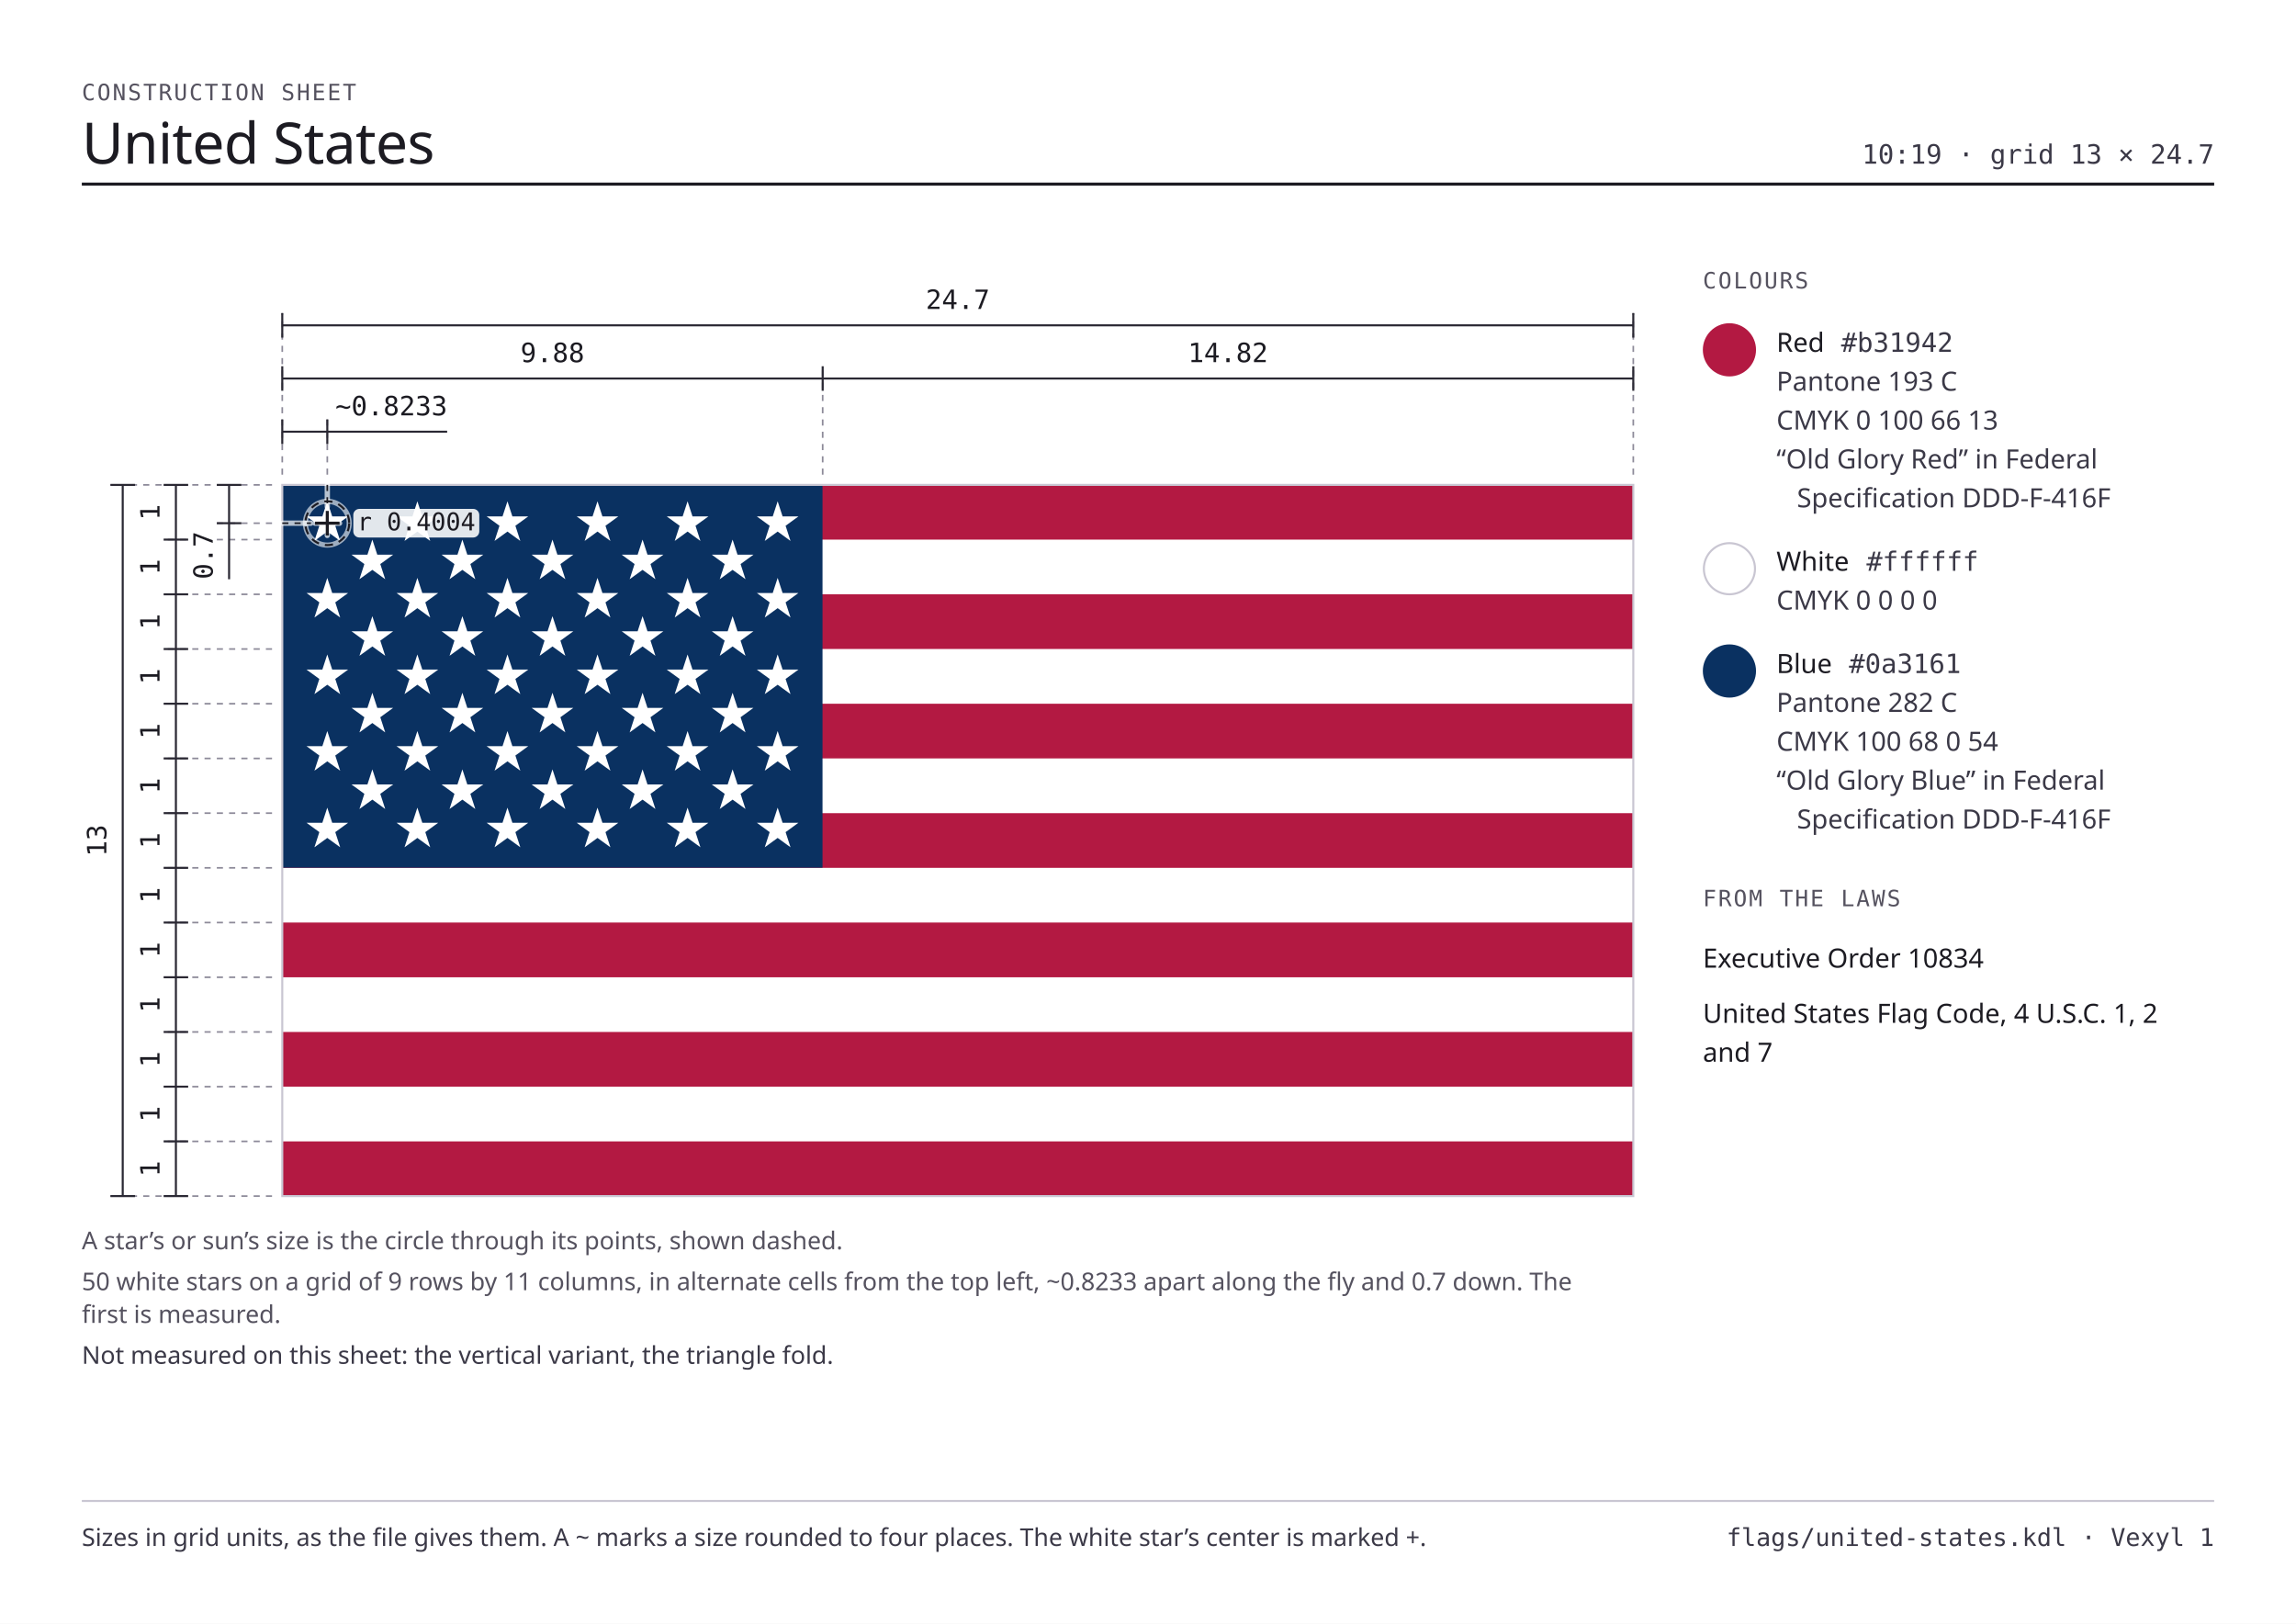
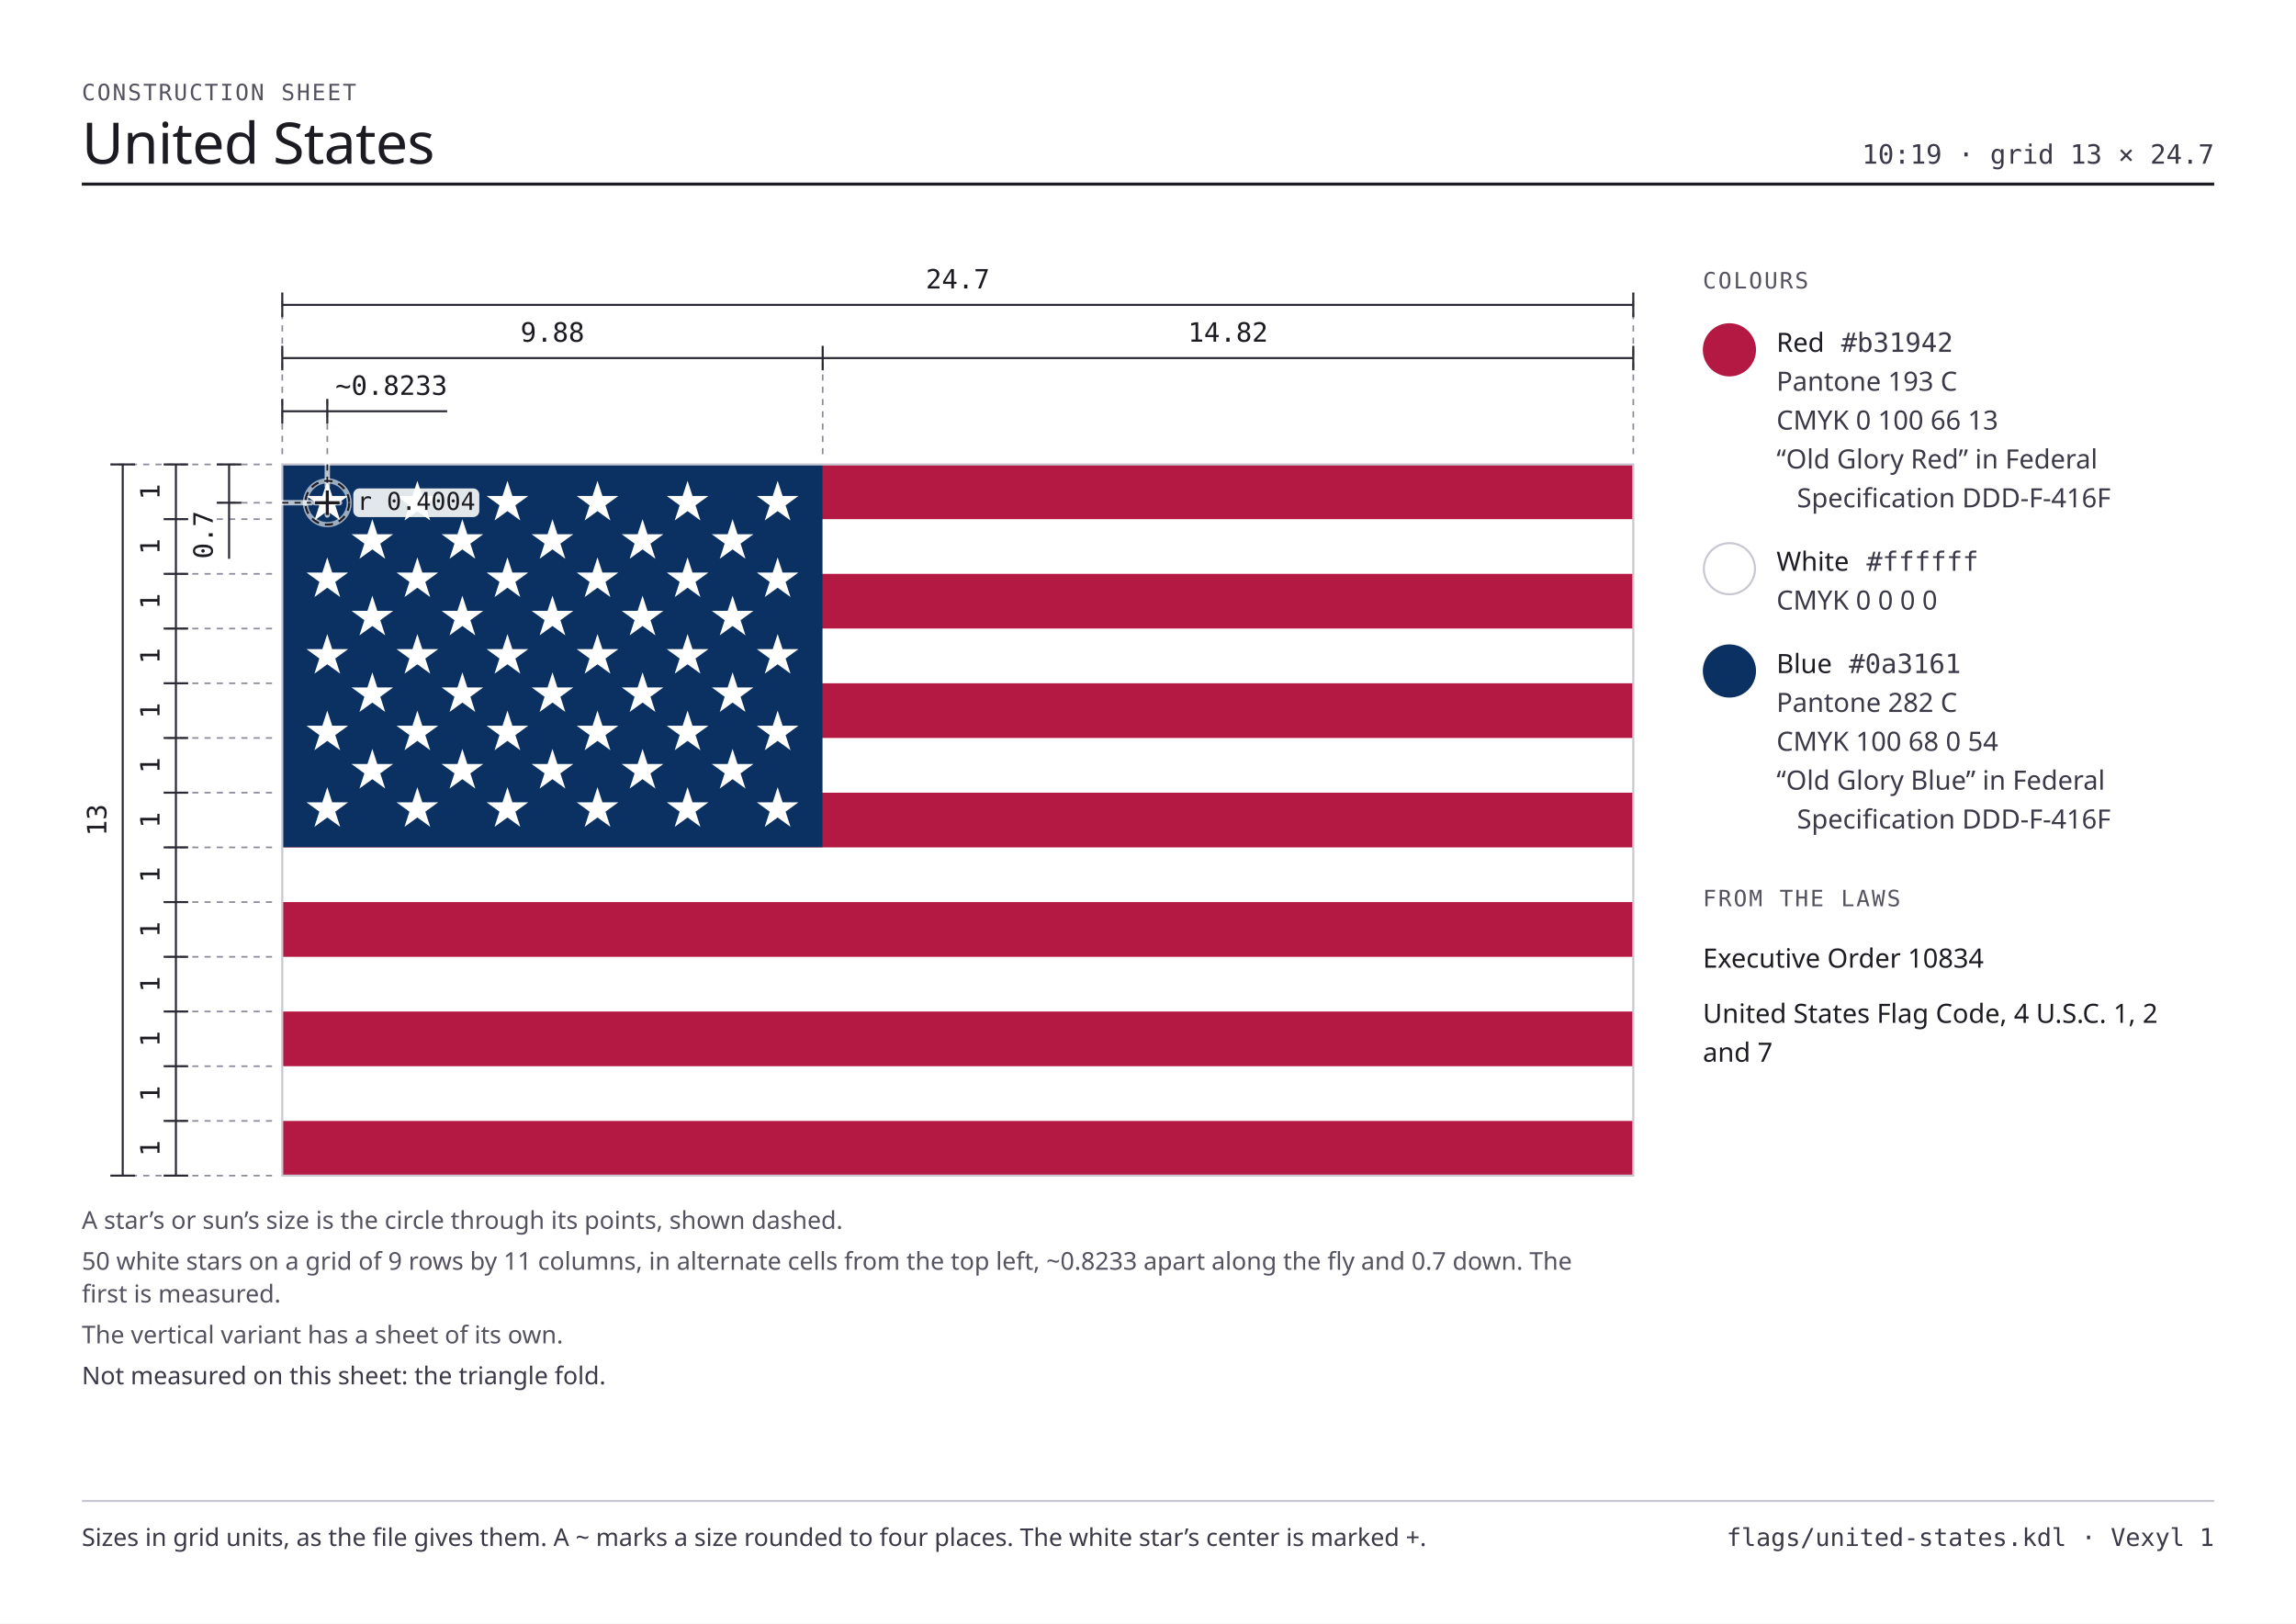
<svg xmlns="http://www.w3.org/2000/svg" width="297mm" height="210mm" viewBox="0 0 1122.52 793.701">
  <rect x="0" y="0" width="1122.52" height="793.701" fill="#ffffff" />
  <text x="40" y="49" font-family="Geist Mono, ui-monospace, monospace" font-size="11" letter-spacing="0.88" fill="#55525f">CONSTRUCTION SHEET</text>
  <text x="40" y="80" font-family="Geist, system-ui, sans-serif" font-size="28" font-weight="500" letter-spacing="-0.28" fill="#1c1b22">United States</text>
  <text x="1082.52" y="80" font-family="Geist Mono, ui-monospace, monospace" font-size="13" text-anchor="end" fill="#3b3947">10:19 · grid 13 × 24.7</text>
  <path d="M40 90H1082.52" stroke="#1c1b22" stroke-width="1.5" />
-   <svg x="138" y="237.029" width="660.52" height="347.642" viewBox="0 0 24.7 13" overflow="hidden">
+   <svg x="138" y="227.029" width="660.52" height="347.642" viewBox="0 0 24.7 13" overflow="hidden">
    <clipPath id="vx-5f0b97351a9de993-cs-f-flag1">
      <polygon points="0,0 24.7,0 24.7,13 0,13" />
    </clipPath>
    <g clip-path="url(#vx-5f0b97351a9de993-cs-f-flag1)">
      <polygon points="0,0 24.7,0 24.7,13 0,13" fill="#b31942" />
      <polygon points="0,1 24.7,1 24.7,13 0,13" fill="#ffffff" />
      <polygon points="0,2 24.7,2 24.7,13 0,13" fill="#b31942" />
      <polygon points="0,3 24.7,3 24.7,13 0,13" fill="#ffffff" />
      <polygon points="0,4 24.7,4 24.7,13 0,13" fill="#b31942" />
      <polygon points="0,5 24.7,5 24.7,13 0,13" fill="#ffffff" />
      <polygon points="0,6 24.7,6 24.7,13 0,13" fill="#b31942" />
      <polygon points="0,7 24.7,7 24.7,13 0,13" fill="#ffffff" />
      <polygon points="0,8 24.7,8 24.7,13 0,13" fill="#b31942" />
      <polygon points="0,9 24.7,9 24.7,13 0,13" fill="#ffffff" />
      <polygon points="0,10 24.7,10 24.7,13 0,13" fill="#b31942" />
      <polygon points="0,11 24.7,11 24.7,13 0,13" fill="#ffffff" />
      <polygon points="0,12 24.7,12 24.7,13 0,13" fill="#b31942" />
      <clipPath id="vx-5f0b97351a9de993-cs-f-panel2">
        <polygon points="0,0 9.88,0 9.88,7 0,7" />
      </clipPath>
      <g transform="translate(0 0)" clip-path="url(#vx-5f0b97351a9de993-cs-f-panel2)" style="isolation:isolate">
        <polygon points="0,0 9.88,0 9.88,7 0,7" fill="#0a3161" />
        <polygon points="0.823,0.3 0.913,0.576 1.204,0.576 0.969,0.747 1.059,1.024 0.823,0.853 0.588,1.024 0.678,0.747 0.443,0.576 0.733,0.576" fill="#ffffff" />
        <polygon points="2.47,0.3 2.56,0.576 2.851,0.576 2.615,0.747 2.705,1.024 2.47,0.853 2.235,1.024 2.325,0.747 2.089,0.576 2.38,0.576" fill="#ffffff" />
        <polygon points="4.117,0.3 4.207,0.576 4.497,0.576 4.262,0.747 4.352,1.024 4.117,0.853 3.881,1.024 3.971,0.747 3.736,0.576 4.027,0.576" fill="#ffffff" />
        <polygon points="5.763,0.3 5.853,0.576 6.144,0.576 5.909,0.747 5.999,1.024 5.763,0.853 5.528,1.024 5.618,0.747 5.383,0.576 5.673,0.576" fill="#ffffff" />
        <polygon points="7.41,0.3 7.5,0.576 7.791,0.576 7.555,0.747 7.645,1.024 7.41,0.853 7.175,1.024 7.265,0.747 7.029,0.576 7.32,0.576" fill="#ffffff" />
        <polygon points="9.057,0.3 9.147,0.576 9.437,0.576 9.202,0.747 9.292,1.024 9.057,0.853 8.821,1.024 8.911,0.747 8.676,0.576 8.967,0.576" fill="#ffffff" />
        <polygon points="1.647,1 1.737,1.276 2.027,1.276 1.792,1.447 1.882,1.724 1.647,1.553 1.411,1.724 1.501,1.447 1.266,1.276 1.557,1.276" fill="#ffffff" />
        <polygon points="3.293,1 3.383,1.276 3.674,1.276 3.439,1.447 3.529,1.724 3.293,1.553 3.058,1.724 3.148,1.447 2.913,1.276 3.203,1.276" fill="#ffffff" />
        <polygon points="4.94,1 5.03,1.276 5.321,1.276 5.085,1.447 5.175,1.724 4.94,1.553 4.705,1.724 4.795,1.447 4.559,1.276 4.85,1.276" fill="#ffffff" />
        <polygon points="6.587,1 6.677,1.276 6.967,1.276 6.732,1.447 6.822,1.724 6.587,1.553 6.351,1.724 6.441,1.447 6.206,1.276 6.497,1.276" fill="#ffffff" />
        <polygon points="8.233,1 8.323,1.276 8.614,1.276 8.379,1.447 8.469,1.724 8.233,1.553 7.998,1.724 8.088,1.447 7.853,1.276 8.143,1.276" fill="#ffffff" />
        <polygon points="0.823,1.7 0.913,1.976 1.204,1.976 0.969,2.147 1.059,2.424 0.823,2.253 0.588,2.424 0.678,2.147 0.443,1.976 0.733,1.976" fill="#ffffff" />
        <polygon points="2.47,1.7 2.56,1.976 2.851,1.976 2.615,2.147 2.705,2.424 2.47,2.253 2.235,2.424 2.325,2.147 2.089,1.976 2.38,1.976" fill="#ffffff" />
        <polygon points="4.117,1.7 4.207,1.976 4.497,1.976 4.262,2.147 4.352,2.424 4.117,2.253 3.881,2.424 3.971,2.147 3.736,1.976 4.027,1.976" fill="#ffffff" />
        <polygon points="5.763,1.7 5.853,1.976 6.144,1.976 5.909,2.147 5.999,2.424 5.763,2.253 5.528,2.424 5.618,2.147 5.383,1.976 5.673,1.976" fill="#ffffff" />
        <polygon points="7.41,1.7 7.5,1.976 7.791,1.976 7.555,2.147 7.645,2.424 7.41,2.253 7.175,2.424 7.265,2.147 7.029,1.976 7.32,1.976" fill="#ffffff" />
        <polygon points="9.057,1.7 9.147,1.976 9.437,1.976 9.202,2.147 9.292,2.424 9.057,2.253 8.821,2.424 8.911,2.147 8.676,1.976 8.967,1.976" fill="#ffffff" />
        <polygon points="1.647,2.4 1.737,2.676 2.027,2.676 1.792,2.847 1.882,3.124 1.647,2.953 1.411,3.124 1.501,2.847 1.266,2.676 1.557,2.676" fill="#ffffff" />
        <polygon points="3.293,2.4 3.383,2.676 3.674,2.676 3.439,2.847 3.529,3.124 3.293,2.953 3.058,3.124 3.148,2.847 2.913,2.676 3.203,2.676" fill="#ffffff" />
        <polygon points="4.94,2.4 5.03,2.676 5.321,2.676 5.085,2.847 5.175,3.124 4.94,2.953 4.705,3.124 4.795,2.847 4.559,2.676 4.85,2.676" fill="#ffffff" />
        <polygon points="6.587,2.4 6.677,2.676 6.967,2.676 6.732,2.847 6.822,3.124 6.587,2.953 6.351,3.124 6.441,2.847 6.206,2.676 6.497,2.676" fill="#ffffff" />
        <polygon points="8.233,2.4 8.323,2.676 8.614,2.676 8.379,2.847 8.469,3.124 8.233,2.953 7.998,3.124 8.088,2.847 7.853,2.676 8.143,2.676" fill="#ffffff" />
        <polygon points="0.823,3.1 0.913,3.376 1.204,3.376 0.969,3.547 1.059,3.824 0.823,3.653 0.588,3.824 0.678,3.547 0.443,3.376 0.733,3.376" fill="#ffffff" />
        <polygon points="2.47,3.1 2.56,3.376 2.851,3.376 2.615,3.547 2.705,3.824 2.47,3.653 2.235,3.824 2.325,3.547 2.089,3.376 2.38,3.376" fill="#ffffff" />
        <polygon points="4.117,3.1 4.207,3.376 4.497,3.376 4.262,3.547 4.352,3.824 4.117,3.653 3.881,3.824 3.971,3.547 3.736,3.376 4.027,3.376" fill="#ffffff" />
        <polygon points="5.763,3.1 5.853,3.376 6.144,3.376 5.909,3.547 5.999,3.824 5.763,3.653 5.528,3.824 5.618,3.547 5.383,3.376 5.673,3.376" fill="#ffffff" />
        <polygon points="7.41,3.1 7.5,3.376 7.791,3.376 7.555,3.547 7.645,3.824 7.41,3.653 7.175,3.824 7.265,3.547 7.029,3.376 7.32,3.376" fill="#ffffff" />
        <polygon points="9.057,3.1 9.147,3.376 9.437,3.376 9.202,3.547 9.292,3.824 9.057,3.653 8.821,3.824 8.911,3.547 8.676,3.376 8.967,3.376" fill="#ffffff" />
        <polygon points="1.647,3.8 1.737,4.076 2.027,4.076 1.792,4.247 1.882,4.524 1.647,4.353 1.411,4.524 1.501,4.247 1.266,4.076 1.557,4.076" fill="#ffffff" />
        <polygon points="3.293,3.8 3.383,4.076 3.674,4.076 3.439,4.247 3.529,4.524 3.293,4.353 3.058,4.524 3.148,4.247 2.913,4.076 3.203,4.076" fill="#ffffff" />
        <polygon points="4.94,3.8 5.03,4.076 5.321,4.076 5.085,4.247 5.175,4.524 4.94,4.353 4.705,4.524 4.795,4.247 4.559,4.076 4.85,4.076" fill="#ffffff" />
        <polygon points="6.587,3.8 6.677,4.076 6.967,4.076 6.732,4.247 6.822,4.524 6.587,4.353 6.351,4.524 6.441,4.247 6.206,4.076 6.497,4.076" fill="#ffffff" />
        <polygon points="8.233,3.8 8.323,4.076 8.614,4.076 8.379,4.247 8.469,4.524 8.233,4.353 7.998,4.524 8.088,4.247 7.853,4.076 8.143,4.076" fill="#ffffff" />
        <polygon points="0.823,4.5 0.913,4.776 1.204,4.776 0.969,4.947 1.059,5.224 0.823,5.053 0.588,5.224 0.678,4.947 0.443,4.776 0.733,4.776" fill="#ffffff" />
        <polygon points="2.47,4.5 2.56,4.776 2.851,4.776 2.615,4.947 2.705,5.224 2.47,5.053 2.235,5.224 2.325,4.947 2.089,4.776 2.38,4.776" fill="#ffffff" />
        <polygon points="4.117,4.5 4.207,4.776 4.497,4.776 4.262,4.947 4.352,5.224 4.117,5.053 3.881,5.224 3.971,4.947 3.736,4.776 4.027,4.776" fill="#ffffff" />
        <polygon points="5.763,4.5 5.853,4.776 6.144,4.776 5.909,4.947 5.999,5.224 5.763,5.053 5.528,5.224 5.618,4.947 5.383,4.776 5.673,4.776" fill="#ffffff" />
        <polygon points="7.41,4.5 7.5,4.776 7.791,4.776 7.555,4.947 7.645,5.224 7.41,5.053 7.175,5.224 7.265,4.947 7.029,4.776 7.32,4.776" fill="#ffffff" />
        <polygon points="9.057,4.5 9.147,4.776 9.437,4.776 9.202,4.947 9.292,5.224 9.057,5.053 8.821,5.224 8.911,4.947 8.676,4.776 8.967,4.776" fill="#ffffff" />
        <polygon points="1.647,5.2 1.737,5.476 2.027,5.476 1.792,5.647 1.882,5.924 1.647,5.753 1.411,5.924 1.501,5.647 1.266,5.476 1.557,5.476" fill="#ffffff" />
        <polygon points="3.293,5.2 3.383,5.476 3.674,5.476 3.439,5.647 3.529,5.924 3.293,5.753 3.058,5.924 3.148,5.647 2.913,5.476 3.203,5.476" fill="#ffffff" />
        <polygon points="4.94,5.2 5.03,5.476 5.321,5.476 5.085,5.647 5.175,5.924 4.94,5.753 4.705,5.924 4.795,5.647 4.559,5.476 4.85,5.476" fill="#ffffff" />
        <polygon points="6.587,5.2 6.677,5.476 6.967,5.476 6.732,5.647 6.822,5.924 6.587,5.753 6.351,5.924 6.441,5.647 6.206,5.476 6.497,5.476" fill="#ffffff" />
        <polygon points="8.233,5.2 8.323,5.476 8.614,5.476 8.379,5.647 8.469,5.924 8.233,5.753 7.998,5.924 8.088,5.647 7.853,5.476 8.143,5.476" fill="#ffffff" />
        <polygon points="0.823,5.9 0.913,6.176 1.204,6.176 0.969,6.347 1.059,6.624 0.823,6.453 0.588,6.624 0.678,6.347 0.443,6.176 0.733,6.176" fill="#ffffff" />
        <polygon points="2.47,5.9 2.56,6.176 2.851,6.176 2.615,6.347 2.705,6.624 2.47,6.453 2.235,6.624 2.325,6.347 2.089,6.176 2.38,6.176" fill="#ffffff" />
        <polygon points="4.117,5.9 4.207,6.176 4.497,6.176 4.262,6.347 4.352,6.624 4.117,6.453 3.881,6.624 3.971,6.347 3.736,6.176 4.027,6.176" fill="#ffffff" />
        <polygon points="5.763,5.9 5.853,6.176 6.144,6.176 5.909,6.347 5.999,6.624 5.763,6.453 5.528,6.624 5.618,6.347 5.383,6.176 5.673,6.176" fill="#ffffff" />
        <polygon points="7.41,5.9 7.5,6.176 7.791,6.176 7.555,6.347 7.645,6.624 7.41,6.453 7.175,6.624 7.265,6.347 7.029,6.176 7.32,6.176" fill="#ffffff" />
        <polygon points="9.057,5.9 9.147,6.176 9.437,6.176 9.202,6.347 9.292,6.624 9.057,6.453 8.821,6.624 8.911,6.347 8.676,6.176 8.967,6.176" fill="#ffffff" />
      </g>
    </g>
  </svg>
-   <rect x="138" y="237.029" width="660.52" height="347.642" fill="none" stroke="#c9c6d2" stroke-width="1" />
-   <path d="M138 232.029V153.029M160.017 232.029V205.029M402.208 232.029V179.029M798.52 232.029V153.029M133 237.029H54M133 255.749H106M133 263.771H80M133 290.513H80M133 317.254H80M133 343.996H80M133 370.738H80M133 397.48H80M133 424.221H80M133 450.963H80M133 477.705H80M133 504.446H80M133 531.188H80M133 557.93H80M133 584.671H54" fill="none" stroke="#8d8a99" stroke-width="0.8" stroke-dasharray="3 3" />
-   <text x="191.317" y="203.029" font-family="Geist Mono, ui-monospace, monospace" font-size="13" fill="#1c1b22" stroke="#ffffff" stroke-width="3" stroke-linejoin="round" paint-order="stroke" text-anchor="middle">~0.8233</text>
-   <text x="270.104" y="177.029" font-family="Geist Mono, ui-monospace, monospace" font-size="13" fill="#1c1b22" stroke="#ffffff" stroke-width="3" stroke-linejoin="round" paint-order="stroke" text-anchor="middle">9.88</text>
-   <text x="600.364" y="177.029" font-family="Geist Mono, ui-monospace, monospace" font-size="13" fill="#1c1b22" stroke="#ffffff" stroke-width="3" stroke-linejoin="round" paint-order="stroke" text-anchor="middle">14.82</text>
-   <text x="468.26" y="151.029" font-family="Geist Mono, ui-monospace, monospace" font-size="13" fill="#1c1b22" stroke="#ffffff" stroke-width="3" stroke-linejoin="round" paint-order="stroke" text-anchor="middle">24.7</text>
-   <text x="104" y="271.449" font-family="Geist Mono, ui-monospace, monospace" font-size="13" fill="#1c1b22" stroke="#ffffff" stroke-width="3" stroke-linejoin="round" paint-order="stroke" text-anchor="middle" transform="rotate(-90 104 271.4486)">0.7</text>
-   <text x="78" y="250.4" font-family="Geist Mono, ui-monospace, monospace" font-size="13" fill="#1c1b22" stroke="#ffffff" stroke-width="3" stroke-linejoin="round" paint-order="stroke" text-anchor="middle" transform="rotate(-90 78 250.4003)">1</text>
-   <text x="78" y="277.142" font-family="Geist Mono, ui-monospace, monospace" font-size="13" fill="#1c1b22" stroke="#ffffff" stroke-width="3" stroke-linejoin="round" paint-order="stroke" text-anchor="middle" transform="rotate(-90 78 277.142)">1</text>
-   <text x="78" y="303.884" font-family="Geist Mono, ui-monospace, monospace" font-size="13" fill="#1c1b22" stroke="#ffffff" stroke-width="3" stroke-linejoin="round" paint-order="stroke" text-anchor="middle" transform="rotate(-90 78 303.8836)">1</text>
-   <text x="78" y="330.625" font-family="Geist Mono, ui-monospace, monospace" font-size="13" fill="#1c1b22" stroke="#ffffff" stroke-width="3" stroke-linejoin="round" paint-order="stroke" text-anchor="middle" transform="rotate(-90 78 330.6253)">1</text>
-   <text x="78" y="357.367" font-family="Geist Mono, ui-monospace, monospace" font-size="13" fill="#1c1b22" stroke="#ffffff" stroke-width="3" stroke-linejoin="round" paint-order="stroke" text-anchor="middle" transform="rotate(-90 78 357.367)">1</text>
-   <text x="78" y="384.109" font-family="Geist Mono, ui-monospace, monospace" font-size="13" fill="#1c1b22" stroke="#ffffff" stroke-width="3" stroke-linejoin="round" paint-order="stroke" text-anchor="middle" transform="rotate(-90 78 384.1087)">1</text>
-   <text x="78" y="410.85" font-family="Geist Mono, ui-monospace, monospace" font-size="13" fill="#1c1b22" stroke="#ffffff" stroke-width="3" stroke-linejoin="round" paint-order="stroke" text-anchor="middle" transform="rotate(-90 78 410.8504)">1</text>
-   <text x="78" y="437.592" font-family="Geist Mono, ui-monospace, monospace" font-size="13" fill="#1c1b22" stroke="#ffffff" stroke-width="3" stroke-linejoin="round" paint-order="stroke" text-anchor="middle" transform="rotate(-90 78 437.5921)">1</text>
-   <text x="78" y="464.334" font-family="Geist Mono, ui-monospace, monospace" font-size="13" fill="#1c1b22" stroke="#ffffff" stroke-width="3" stroke-linejoin="round" paint-order="stroke" text-anchor="middle" transform="rotate(-90 78 464.3338)">1</text>
-   <text x="78" y="491.075" font-family="Geist Mono, ui-monospace, monospace" font-size="13" fill="#1c1b22" stroke="#ffffff" stroke-width="3" stroke-linejoin="round" paint-order="stroke" text-anchor="middle" transform="rotate(-90 78 491.0755)">1</text>
-   <text x="78" y="517.817" font-family="Geist Mono, ui-monospace, monospace" font-size="13" fill="#1c1b22" stroke="#ffffff" stroke-width="3" stroke-linejoin="round" paint-order="stroke" text-anchor="middle" transform="rotate(-90 78 517.8171)">1</text>
-   <text x="78" y="544.559" font-family="Geist Mono, ui-monospace, monospace" font-size="13" fill="#1c1b22" stroke="#ffffff" stroke-width="3" stroke-linejoin="round" paint-order="stroke" text-anchor="middle" transform="rotate(-90 78 544.5588)">1</text>
-   <text x="78" y="571.301" font-family="Geist Mono, ui-monospace, monospace" font-size="13" fill="#1c1b22" stroke="#ffffff" stroke-width="3" stroke-linejoin="round" paint-order="stroke" text-anchor="middle" transform="rotate(-90 78 571.3005)">1</text>
-   <text x="52" y="410.85" font-family="Geist Mono, ui-monospace, monospace" font-size="13" fill="#1c1b22" stroke="#ffffff" stroke-width="3" stroke-linejoin="round" paint-order="stroke" text-anchor="middle" transform="rotate(-90 52 410.8504)">13</text>
-   <path d="M160.017 237.029V247.749M138 255.749H152.017M154.017 255.749H166.017M160.017 249.749V261.749" fill="none" stroke="#ffffff" stroke-width="2.6" stroke-opacity="0.7" stroke-linecap="round" />
-   <circle cx="160.017" cy="255.749" r="10.707" fill="none" stroke="#ffffff" stroke-width="2.5" stroke-opacity="0.6" />
-   <circle cx="160.017" cy="255.749" r="10.707" fill="none" stroke="#1c1b22" stroke-width="1" stroke-dasharray="4 3" />
-   <path d="M160.017 237.029V247.749M138 255.749H152.017" fill="none" stroke="#1c1b22" stroke-width="0.8" stroke-dasharray="3 3" />
-   <path d="M154.017 255.749H166.017M160.017 249.749V261.749" stroke="#1c1b22" stroke-width="1.5" />
-   <path d="M138 211.029H218.617M138 205.029V217.029M160.017 205.029V217.029M138 185.029H402.208M138 179.029V191.029M402.208 179.029V191.029M402.208 185.029H798.52M402.208 179.029V191.029M798.52 179.029V191.029M138 159.029H798.52M138 153.029V165.029M798.52 153.029V165.029M112 237.029V283.149M106 237.029H118M106 255.749H118M86 237.029V263.771M80 237.029H92M80 263.771H92M86 263.771V290.513M80 263.771H92M80 290.513H92M86 290.513V317.254M80 290.513H92M80 317.254H92M86 317.254V343.996M80 317.254H92M80 343.996H92M86 343.996V370.738M80 343.996H92M80 370.738H92M86 370.738V397.48M80 370.738H92M80 397.48H92M86 397.48V424.221M80 397.48H92M80 424.221H92M86 424.221V450.963M80 424.221H92M80 450.963H92M86 450.963V477.705M80 450.963H92M80 477.705H92M86 477.705V504.446M80 477.705H92M80 504.446H92M86 504.446V531.188M80 504.446H92M80 531.188H92M86 531.188V557.93M80 531.188H92M80 557.93H92M86 557.93V584.671M80 557.93H92M80 584.671H92M60 237.029V584.671M54 237.029H66M54 584.671H66" fill="none" stroke="#2a2833" stroke-width="1" />
-   <rect x="172.725" y="248.749" width="61.6" height="14" rx="3" fill="#ffffff" fill-opacity="0.88" />
-   <text x="203.525" y="259.249" font-family="Geist Mono, ui-monospace, monospace" font-size="12" fill="#1c1b22" text-anchor="middle">r 0.4004</text>
-   <text x="40" y="610.671" font-family="Geist, system-ui, sans-serif" font-size="12" fill="#55525f">A star’s or sun’s size is the circle through its points, shown dashed.</text>
-   <text x="40" y="630.671" font-family="Geist, system-ui, sans-serif" font-size="12" fill="#55525f">50 white stars on a grid of 9 rows by 11 columns, in alternate cells from the top left, ~0.8233 apart along the fly and 0.7 down. The</text>
-   <text x="40" y="646.671" font-family="Geist, system-ui, sans-serif" font-size="12" fill="#55525f">first is measured.</text>
-   <text x="40" y="666.671" font-family="Geist, system-ui, sans-serif" font-size="12" fill="#3b3947">Not measured on this sheet: the vertical variant, the triangle fold.</text>
+   <rect x="138" y="227.029" width="660.52" height="347.642" fill="none" stroke="#c9c6d2" stroke-width="1" />
+   <path d="M138 222.029V143.029M160.017 222.029V195.029M402.208 222.029V169.029M798.52 222.029V143.029M133 227.029H54M133 245.749H106M133 253.771H80M133 280.513H80M133 307.254H80M133 333.996H80M133 360.738H80M133 387.48H80M133 414.221H80M133 440.963H80M133 467.705H80M133 494.446H80M133 521.188H80M133 547.93H80M133 574.671H54" fill="none" stroke="#8d8a99" stroke-width="0.8" stroke-dasharray="3 3" />
+   <text x="191.317" y="193.029" font-family="Geist Mono, ui-monospace, monospace" font-size="13" fill="#1c1b22" stroke="#ffffff" stroke-width="3" stroke-linejoin="round" paint-order="stroke" text-anchor="middle">~0.8233</text>
+   <text x="270.104" y="167.029" font-family="Geist Mono, ui-monospace, monospace" font-size="13" fill="#1c1b22" stroke="#ffffff" stroke-width="3" stroke-linejoin="round" paint-order="stroke" text-anchor="middle">9.88</text>
+   <text x="600.364" y="167.029" font-family="Geist Mono, ui-monospace, monospace" font-size="13" fill="#1c1b22" stroke="#ffffff" stroke-width="3" stroke-linejoin="round" paint-order="stroke" text-anchor="middle">14.82</text>
+   <text x="468.26" y="141.029" font-family="Geist Mono, ui-monospace, monospace" font-size="13" fill="#1c1b22" stroke="#ffffff" stroke-width="3" stroke-linejoin="round" paint-order="stroke" text-anchor="middle">24.7</text>
+   <text x="104" y="261.449" font-family="Geist Mono, ui-monospace, monospace" font-size="13" fill="#1c1b22" stroke="#ffffff" stroke-width="3" stroke-linejoin="round" paint-order="stroke" text-anchor="middle" transform="rotate(-90 104 261.4486)">0.7</text>
+   <text x="78" y="240.4" font-family="Geist Mono, ui-monospace, monospace" font-size="13" fill="#1c1b22" stroke="#ffffff" stroke-width="3" stroke-linejoin="round" paint-order="stroke" text-anchor="middle" transform="rotate(-90 78 240.4003)">1</text>
+   <text x="78" y="267.142" font-family="Geist Mono, ui-monospace, monospace" font-size="13" fill="#1c1b22" stroke="#ffffff" stroke-width="3" stroke-linejoin="round" paint-order="stroke" text-anchor="middle" transform="rotate(-90 78 267.142)">1</text>
+   <text x="78" y="293.884" font-family="Geist Mono, ui-monospace, monospace" font-size="13" fill="#1c1b22" stroke="#ffffff" stroke-width="3" stroke-linejoin="round" paint-order="stroke" text-anchor="middle" transform="rotate(-90 78 293.8836)">1</text>
+   <text x="78" y="320.625" font-family="Geist Mono, ui-monospace, monospace" font-size="13" fill="#1c1b22" stroke="#ffffff" stroke-width="3" stroke-linejoin="round" paint-order="stroke" text-anchor="middle" transform="rotate(-90 78 320.6253)">1</text>
+   <text x="78" y="347.367" font-family="Geist Mono, ui-monospace, monospace" font-size="13" fill="#1c1b22" stroke="#ffffff" stroke-width="3" stroke-linejoin="round" paint-order="stroke" text-anchor="middle" transform="rotate(-90 78 347.367)">1</text>
+   <text x="78" y="374.109" font-family="Geist Mono, ui-monospace, monospace" font-size="13" fill="#1c1b22" stroke="#ffffff" stroke-width="3" stroke-linejoin="round" paint-order="stroke" text-anchor="middle" transform="rotate(-90 78 374.1087)">1</text>
+   <text x="78" y="400.85" font-family="Geist Mono, ui-monospace, monospace" font-size="13" fill="#1c1b22" stroke="#ffffff" stroke-width="3" stroke-linejoin="round" paint-order="stroke" text-anchor="middle" transform="rotate(-90 78 400.8504)">1</text>
+   <text x="78" y="427.592" font-family="Geist Mono, ui-monospace, monospace" font-size="13" fill="#1c1b22" stroke="#ffffff" stroke-width="3" stroke-linejoin="round" paint-order="stroke" text-anchor="middle" transform="rotate(-90 78 427.5921)">1</text>
+   <text x="78" y="454.334" font-family="Geist Mono, ui-monospace, monospace" font-size="13" fill="#1c1b22" stroke="#ffffff" stroke-width="3" stroke-linejoin="round" paint-order="stroke" text-anchor="middle" transform="rotate(-90 78 454.3338)">1</text>
+   <text x="78" y="481.075" font-family="Geist Mono, ui-monospace, monospace" font-size="13" fill="#1c1b22" stroke="#ffffff" stroke-width="3" stroke-linejoin="round" paint-order="stroke" text-anchor="middle" transform="rotate(-90 78 481.0755)">1</text>
+   <text x="78" y="507.817" font-family="Geist Mono, ui-monospace, monospace" font-size="13" fill="#1c1b22" stroke="#ffffff" stroke-width="3" stroke-linejoin="round" paint-order="stroke" text-anchor="middle" transform="rotate(-90 78 507.8171)">1</text>
+   <text x="78" y="534.559" font-family="Geist Mono, ui-monospace, monospace" font-size="13" fill="#1c1b22" stroke="#ffffff" stroke-width="3" stroke-linejoin="round" paint-order="stroke" text-anchor="middle" transform="rotate(-90 78 534.5588)">1</text>
+   <text x="78" y="561.301" font-family="Geist Mono, ui-monospace, monospace" font-size="13" fill="#1c1b22" stroke="#ffffff" stroke-width="3" stroke-linejoin="round" paint-order="stroke" text-anchor="middle" transform="rotate(-90 78 561.3005)">1</text>
+   <text x="52" y="400.85" font-family="Geist Mono, ui-monospace, monospace" font-size="13" fill="#1c1b22" stroke="#ffffff" stroke-width="3" stroke-linejoin="round" paint-order="stroke" text-anchor="middle" transform="rotate(-90 52 400.8504)">13</text>
+   <path d="M160.017 227.029V237.749M138 245.749H152.017M154.017 245.749H166.017M160.017 239.749V251.749" fill="none" stroke="#ffffff" stroke-width="2.6" stroke-opacity="0.7" stroke-linecap="round" />
+   <circle cx="160.017" cy="245.749" r="10.707" fill="none" stroke="#ffffff" stroke-width="2.5" stroke-opacity="0.6" />
+   <circle cx="160.017" cy="245.749" r="10.707" fill="none" stroke="#1c1b22" stroke-width="1" stroke-dasharray="4 3" />
+   <path d="M160.017 227.029V237.749M138 245.749H152.017" fill="none" stroke="#1c1b22" stroke-width="0.8" stroke-dasharray="3 3" />
+   <path d="M154.017 245.749H166.017M160.017 239.749V251.749" stroke="#1c1b22" stroke-width="1.5" />
+   <path d="M138 201.029H218.617M138 195.029V207.029M160.017 195.029V207.029M138 175.029H402.208M138 169.029V181.029M402.208 169.029V181.029M402.208 175.029H798.52M402.208 169.029V181.029M798.52 169.029V181.029M138 149.029H798.52M138 143.029V155.029M798.52 143.029V155.029M112 227.029V273.149M106 227.029H118M106 245.749H118M86 227.029V253.771M80 227.029H92M80 253.771H92M86 253.771V280.513M80 253.771H92M80 280.513H92M86 280.513V307.254M80 280.513H92M80 307.254H92M86 307.254V333.996M80 307.254H92M80 333.996H92M86 333.996V360.738M80 333.996H92M80 360.738H92M86 360.738V387.48M80 360.738H92M80 387.48H92M86 387.48V414.221M80 387.48H92M80 414.221H92M86 414.221V440.963M80 414.221H92M80 440.963H92M86 440.963V467.705M80 440.963H92M80 467.705H92M86 467.705V494.446M80 467.705H92M80 494.446H92M86 494.446V521.188M80 494.446H92M80 521.188H92M86 521.188V547.93M80 521.188H92M80 547.93H92M86 547.93V574.671M80 547.93H92M80 574.671H92M60 227.029V574.671M54 227.029H66M54 574.671H66" fill="none" stroke="#2a2833" stroke-width="1" />
+   <rect x="172.725" y="238.749" width="61.6" height="14" rx="3" fill="#ffffff" fill-opacity="0.88" />
+   <text x="203.525" y="249.249" font-family="Geist Mono, ui-monospace, monospace" font-size="12" fill="#1c1b22" text-anchor="middle">r 0.4004</text>
+   <text x="40" y="600.671" font-family="Geist, system-ui, sans-serif" font-size="12" fill="#55525f">A star’s or sun’s size is the circle through its points, shown dashed.</text>
+   <text x="40" y="620.671" font-family="Geist, system-ui, sans-serif" font-size="12" fill="#55525f">50 white stars on a grid of 9 rows by 11 columns, in alternate cells from the top left, ~0.8233 apart along the fly and 0.7 down. The</text>
+   <text x="40" y="636.671" font-family="Geist, system-ui, sans-serif" font-size="12" fill="#55525f">first is measured.</text>
+   <text x="40" y="656.671" font-family="Geist, system-ui, sans-serif" font-size="12" fill="#55525f">The vertical variant has a sheet of its own.</text>
+   <text x="40" y="676.671" font-family="Geist, system-ui, sans-serif" font-size="12" fill="#3b3947">Not measured on this sheet: the triangle fold.</text>
  <text x="832.52" y="141" font-family="Geist Mono, ui-monospace, monospace" font-size="11" font-weight="500" letter-spacing="0.88" fill="#55525f">COLOURS</text>
  <circle cx="845.52" cy="171" r="13" fill="#b31942" />
  <text x="868.52" y="172" font-family="Geist, system-ui, sans-serif" font-size="13" font-weight="500" fill="#1c1b22">Red</text>
  <text x="900.1" y="172" font-family="Geist Mono, ui-monospace, monospace" font-size="13" fill="#3b3947">#b31942</text>
  <text x="868.52" y="191" font-family="Geist, system-ui, sans-serif" font-size="13" fill="#3b3947">Pantone 193 C</text>
  <text x="868.52" y="210" font-family="Geist, system-ui, sans-serif" font-size="13" fill="#3b3947">CMYK 0 100 66 13</text>
  <text x="868.52" y="229" font-family="Geist, system-ui, sans-serif" font-size="13" fill="#3b3947">“Old Glory Red” in Federal</text>
  <text x="878.52" y="248" font-family="Geist, system-ui, sans-serif" font-size="13" fill="#3b3947">Specification DDD-F-416F</text>
  <circle cx="845.52" cy="278" r="12.5" fill="#ffffff" stroke="#c9c6d2" stroke-width="1" />
  <text x="868.52" y="279" font-family="Geist, system-ui, sans-serif" font-size="13" font-weight="500" fill="#1c1b22">White</text>
  <text x="912.521" y="279" font-family="Geist Mono, ui-monospace, monospace" font-size="13" fill="#3b3947">#ffffff</text>
  <text x="868.52" y="298" font-family="Geist, system-ui, sans-serif" font-size="13" fill="#3b3947">CMYK 0 0 0 0</text>
  <circle cx="845.52" cy="328" r="13" fill="#0a3161" />
  <text x="868.52" y="329" font-family="Geist, system-ui, sans-serif" font-size="13" font-weight="500" fill="#1c1b22">Blue</text>
  <text x="903.949" y="329" font-family="Geist Mono, ui-monospace, monospace" font-size="13" fill="#3b3947">#0a3161</text>
  <text x="868.52" y="348" font-family="Geist, system-ui, sans-serif" font-size="13" fill="#3b3947">Pantone 282 C</text>
  <text x="868.52" y="367" font-family="Geist, system-ui, sans-serif" font-size="13" fill="#3b3947">CMYK 100 68 0 54</text>
  <text x="868.52" y="386" font-family="Geist, system-ui, sans-serif" font-size="13" fill="#3b3947">“Old Glory Blue” in Federal</text>
  <text x="878.52" y="405" font-family="Geist, system-ui, sans-serif" font-size="13" fill="#3b3947">Specification DDD-F-416F</text>
  <text x="832.52" y="443" font-family="Geist Mono, ui-monospace, monospace" font-size="11" font-weight="500" letter-spacing="0.88" fill="#55525f">FROM THE LAWS</text>
  <text x="832.52" y="473" font-family="Geist, system-ui, sans-serif" font-size="13" fill="#1c1b22">Executive Order 10834</text>
  <text x="832.52" y="500" font-family="Geist, system-ui, sans-serif" font-size="13" fill="#1c1b22">United States Flag Code, 4 U.S.C. 1, 2</text>
  <text x="832.52" y="519" font-family="Geist, system-ui, sans-serif" font-size="13" fill="#1c1b22">and 7</text>
  <path d="M40 733.701H1082.52" stroke="#c9c6d2" stroke-width="1" />
  <text x="40" y="755.701" font-family="Geist, system-ui, sans-serif" font-size="12" fill="#3b3947">Sizes in grid units, as the file gives them. A ~ marks a size rounded to four places. The white star’s center is marked +.</text>
  <text x="1082.52" y="755.701" font-family="Geist Mono, ui-monospace, monospace" font-size="12" text-anchor="end" fill="#3b3947">flags/united-states.kdl · Vexyl 1</text>
</svg>
